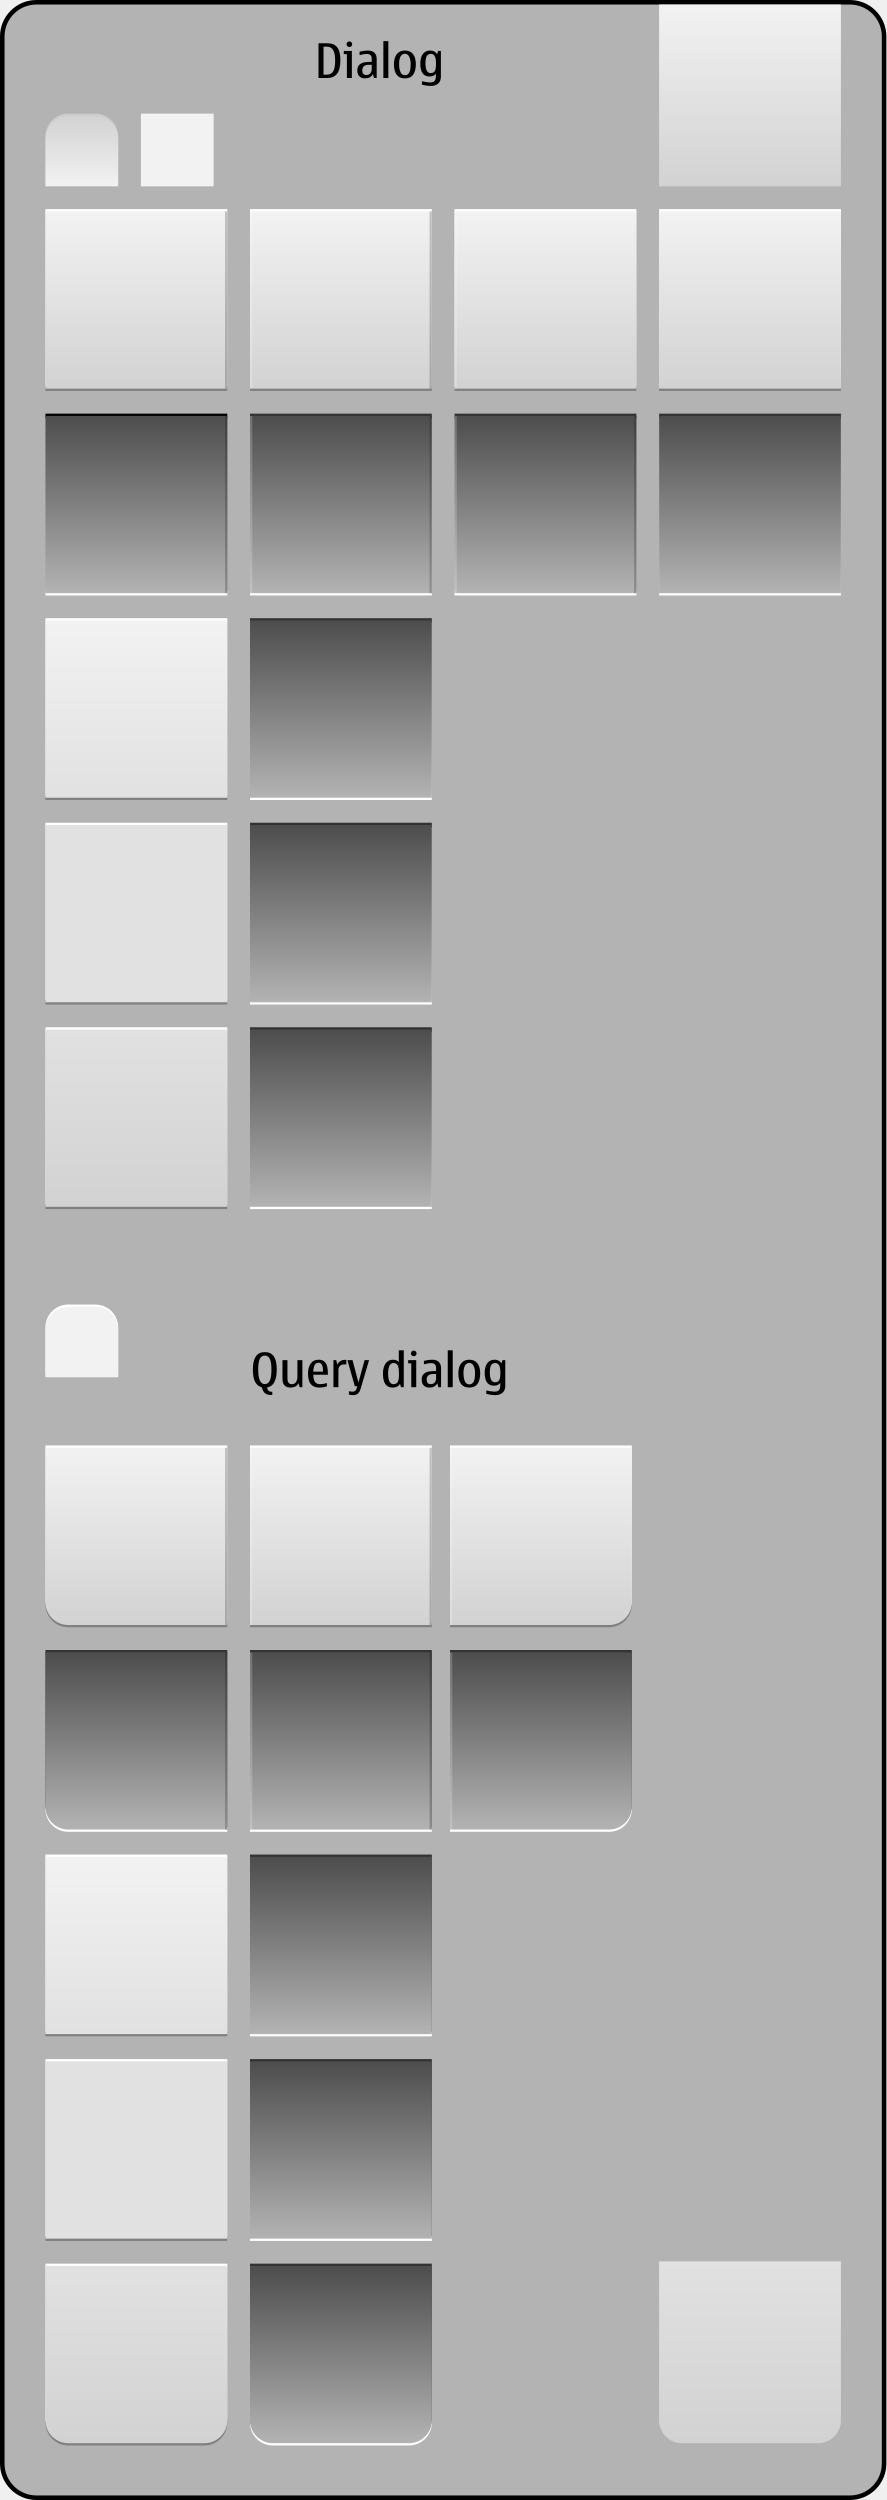
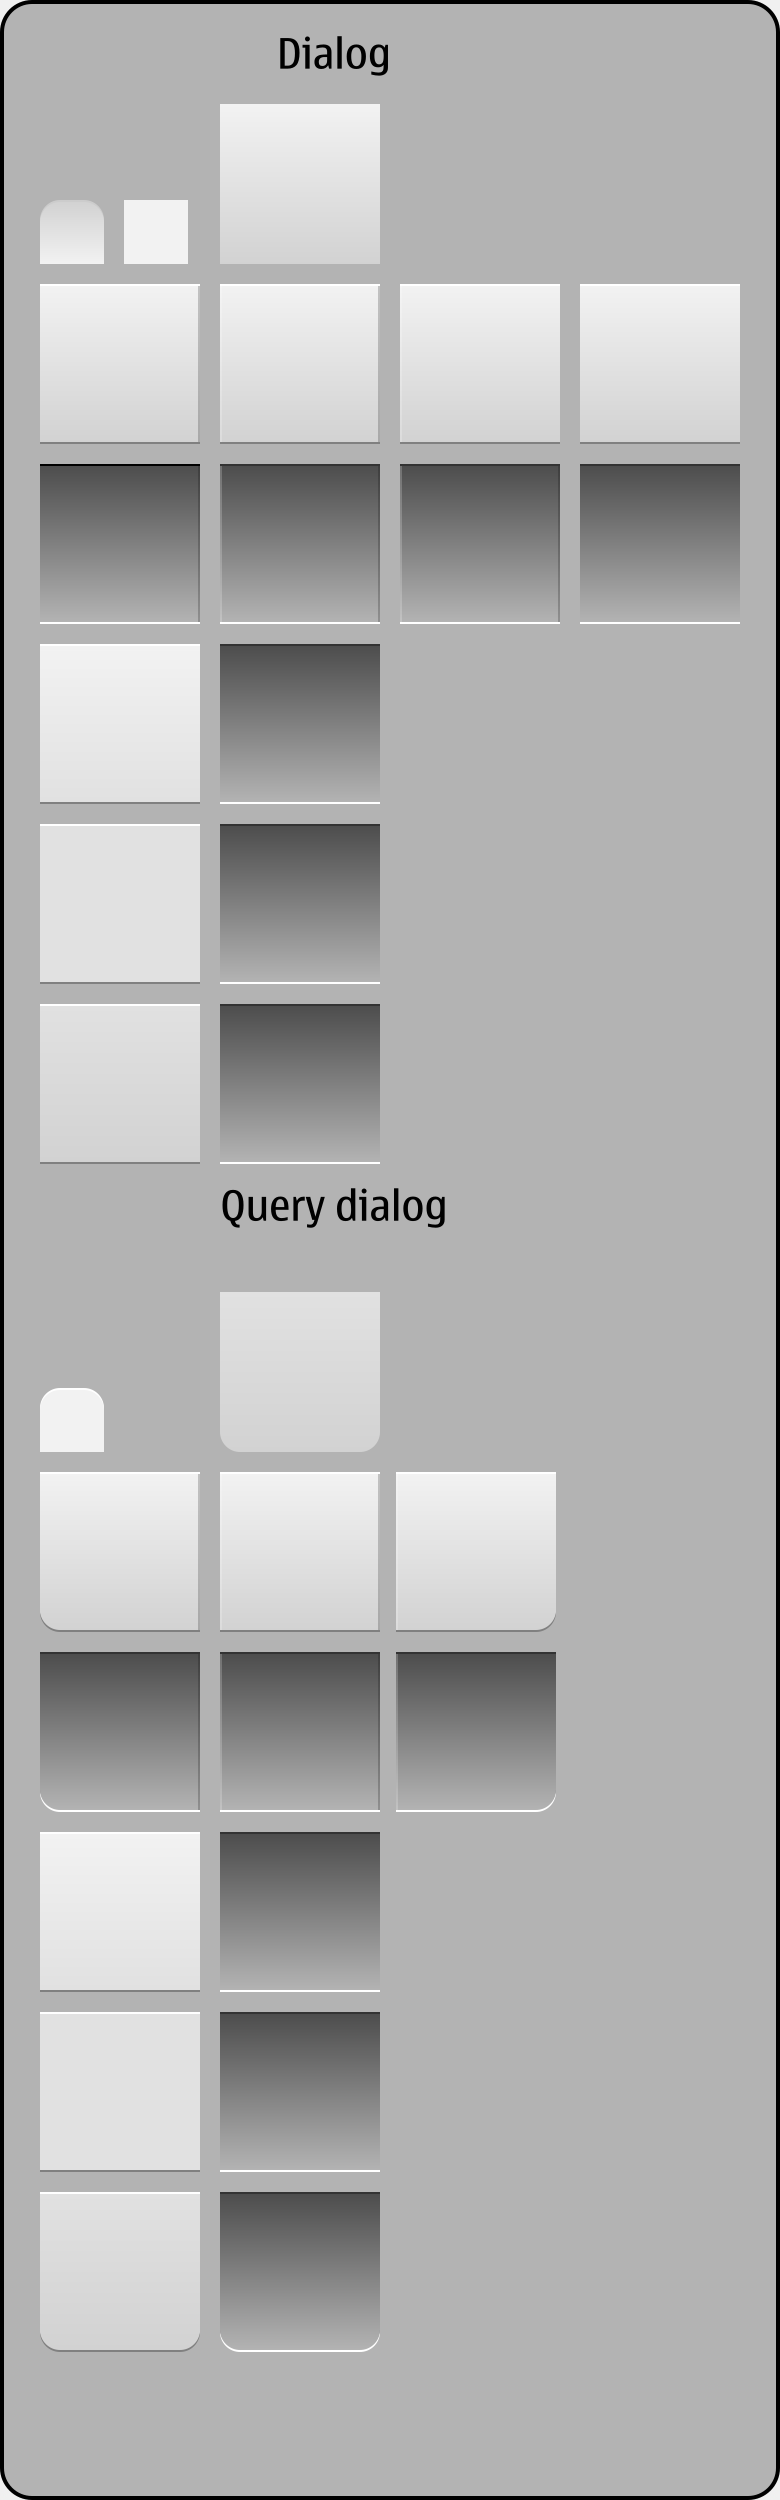
- <svg xmlns="http://www.w3.org/2000/svg" version="1.1" x="0px" y="0px" width="390px" height="1100px" viewBox="0 0 390 1100" style="enable-background:new 0 0 390 1100;" xml:space="preserve">
+ <svg xmlns="http://www.w3.org/2000/svg" version="1.1" x="0px" y="0px" width="390px" height="1250px" viewBox="0 0 390 1250" style="enable-background:new 0 0 390 1250;" xml:space="preserve">
  <g id="meegotouch-dialog-layer">
</g>
  <g id="theme">
    <g id="meegotouch-dialog">
      <g id="MeegoTouchDialogThemeTemplateHelper">
        <g>
-           <path style="fill:#B3B3B3;" d="M16,1099c-8.271,0-15-6.729-15-15V16C1,7.729,7.729,1,16,1h358c8.271,0,15,6.729,15,15v1068      c0,8.271-6.729,15-15,15H16z" />
+           <path style="fill:#B3B3B3;" d="M16,1249c-8.271,0-15-6.729-15-15V16C1,7.729,7.729,1,16,1h358c8.271,0,15,6.729,15,15v1218      c0,8.271-6.729,15-15,15H16z" />
          <g>
-             <path d="M374,2c7.72,0,14,6.28,14,14v1068c0,7.72-6.28,14-14,14H16c-7.72,0-14-6.28-14-14V16C2,8.28,8.28,2,16,2H374 M374,0H16       C7.2,0,0,7.2,0,16v1068c0,8.8,7.2,16,16,16h358c8.8,0,16-7.2,16-16V16C390,7.2,382.8,0,374,0L374,0z" />
+             <path d="M374,2c7.72,0,14,6.28,14,14v1218c0,7.72-6.28,14-14,14H16c-7.72,0-14-6.28-14-14V16C2,8.28,8.28,2,16,2H374 M374,0H16       C7.2,0,0,7.2,0,16v1218c0,8.8,7.2,16,16,16h358c8.8,0,16-7.2,16-16V16C390,7.2,382.8,0,374,0L374,0z" />
          </g>
        </g>
        <path d="M140.145,19.045h3.988c1.887,0,3.297,0.584,4.23,1.753c0.932,1.169,1.398,3.042,1.398,5.619     c0,2.83-0.498,4.856-1.496,6.081c-0.998,1.223-2.496,1.835-4.492,1.835h-3.629V19.045z M142.348,32.846h1.508     c1.176,0,2.072-0.451,2.688-1.354s0.922-2.539,0.922-4.911c0-2.112-0.303-3.648-0.906-4.609c-0.605-0.96-1.52-1.44-2.744-1.44     h-1.467V32.846z" />
        <path d="M154.816,34.333h-2.184v-10.5h-1.363v-1.425h3.547V34.333z M153.73,18.225c0.334,0,0.623,0.123,0.867,0.369     c0.242,0.246,0.363,0.536,0.363,0.871c0,0.342-0.119,0.635-0.359,0.877c-0.238,0.242-0.529,0.363-0.871,0.363     c-0.35,0-0.643-0.121-0.883-0.363c-0.238-0.242-0.357-0.535-0.357-0.877c0-0.349,0.119-0.643,0.357-0.882     C153.088,18.344,153.381,18.225,153.73,18.225z" />
        <path d="M164.107,32.61c-0.738,1.258-1.887,1.887-3.445,1.887c-1.086,0-1.932-0.306-2.537-0.918     c-0.605-0.611-0.908-1.468-0.908-2.568c0-1.135,0.311-1.98,0.934-2.538c0.621-0.557,1.367-0.905,2.234-1.046     c0.869-0.14,1.926-0.21,3.17-0.21v-1.404c0-1.389-0.742-2.082-2.227-2.082c-0.854,0-1.896,0.182-3.127,0.543v-1.527     c1.238-0.342,2.414-0.513,3.527-0.513c1.312,0,2.309,0.316,2.99,0.948c0.68,0.633,1.02,1.564,1.02,2.795v8.356h-1.189     L164.107,32.61z M163.555,28.52h-1.221c-0.979,0-1.711,0.207-2.199,0.62s-0.734,1.03-0.734,1.851c0,0.67,0.15,1.171,0.447,1.502     c0.297,0.332,0.742,0.498,1.338,0.498c0.752,0,1.334-0.24,1.748-0.719s0.621-1.127,0.621-1.947V28.52z" />
        <path d="M168.68,34.333V18.102h2.186v16.231H168.68z" />
        <path d="M178.154,34.497c-1.605,0-2.809-0.526-3.609-1.579c-0.799-1.053-1.199-2.632-1.199-4.737     c0-1.832,0.416-3.281,1.246-4.348s2.018-1.6,3.562-1.6c1.559,0,2.75,0.526,3.574,1.579s1.236,2.522,1.236,4.409     c0,1.941-0.385,3.473-1.154,4.594S179.822,34.497,178.154,34.497z M178.154,33.092c0.842,0,1.477-0.381,1.902-1.143     c0.428-0.762,0.641-2.039,0.641-3.83c0-1.265-0.219-2.326-0.656-3.184s-1.066-1.287-1.887-1.287     c-0.834,0-1.465,0.387-1.896,1.158c-0.43,0.773-0.646,1.877-0.646,3.312c0,1.613,0.217,2.846,0.646,3.696     C176.689,32.667,177.32,33.092,178.154,33.092z" />
        <path d="M192.307,23.854l0.461-1.445h1.221V33.77c0,1.285-0.398,2.281-1.195,2.988c-0.797,0.708-1.889,1.062-3.275,1.062     c-1.137,0-2.424-0.181-3.867-0.544v-1.537c1.504,0.361,2.707,0.543,3.609,0.543c0.787,0,1.363-0.146,1.729-0.436     c0.365-0.291,0.592-0.67,0.682-1.139c0.088-0.468,0.133-1.133,0.133-1.994v-0.308c-0.58,0.834-1.51,1.251-2.789,1.251     c-1.359,0-2.381-0.47-3.061-1.41c-0.68-0.939-1.02-2.35-1.02-4.229c0-1.798,0.375-3.211,1.127-4.24     c0.752-1.028,1.84-1.543,3.262-1.543C190.689,22.233,191.684,22.773,192.307,23.854z M189.518,32.17     c0.758,0,1.336-0.272,1.732-0.815c0.396-0.544,0.594-1.714,0.594-3.513c0-1.381-0.186-2.418-0.559-3.111     s-0.928-1.041-1.666-1.041c-0.787,0-1.387,0.297-1.799,0.893c-0.414,0.594-0.621,1.682-0.621,3.26     c0,1.443,0.193,2.525,0.58,3.246C188.164,31.809,188.744,32.17,189.518,32.17z" />
        <g>
          <path d="M115.17,610.394c-1.285-0.335-2.256-1.124-2.916-2.368s-0.99-3.08-0.99-5.507c0-2.529,0.438-4.428,1.312-5.696      c0.875-1.268,2.188-1.902,3.938-1.902s3.062,0.617,3.938,1.852s1.312,3.149,1.312,5.747c0,2.447-0.357,4.334-1.07,5.66      c-0.715,1.326-1.783,2.092-3.205,2.297c0.143,0.656,0.355,1.136,0.635,1.44c0.281,0.305,0.838,0.457,1.672,0.457v1.425h-0.338      c-1.225,0-2.156-0.245-2.799-0.733S115.52,611.686,115.17,610.394z M116.514,609.01c0.943,0,1.666-0.484,2.17-1.451      c0.502-0.967,0.752-2.647,0.752-5.04c0-2.16-0.248-3.712-0.748-4.655c-0.498-0.943-1.223-1.415-2.174-1.415      c-0.936,0-1.656,0.46-2.158,1.379c-0.502,0.92-0.754,2.483-0.754,4.691c0,2.167,0.242,3.79,0.729,4.87      C114.814,608.469,115.543,609.01,116.514,609.01z" />
          <path d="M127.926,610.537c-1.217,0-2.127-0.316-2.732-0.948s-0.908-1.581-0.908-2.846v-8.296h2.186v7.916      c0,0.896,0.156,1.568,0.471,2.016s0.789,0.672,1.426,0.672c0.793,0,1.406-0.301,1.84-0.902c0.436-0.602,0.652-1.385,0.652-2.349      v-7.353h2.184v11.926h-1.211l-0.439-1.764C130.633,609.895,129.479,610.537,127.926,610.537z" />
          <path d="M143.84,608.548v1.487c-1.074,0.334-2.184,0.502-3.332,0.502c-1.668,0-2.916-0.502-3.744-1.508      c-0.826-1.004-1.24-2.553-1.24-4.645c0-1.839,0.4-3.317,1.199-4.435c0.801-1.118,1.941-1.677,3.426-1.677      c1.203,0,2.107,0.32,2.713,0.959c0.604,0.639,0.992,1.422,1.162,2.348c0.172,0.927,0.258,2.029,0.258,3.307h-6.439      c0,1.389,0.246,2.43,0.738,3.123s1.23,1.041,2.215,1.041C141.629,609.051,142.643,608.883,143.84,608.548z M137.842,603.544      h4.295c0-1.442-0.17-2.461-0.512-3.056s-0.834-0.893-1.477-0.893c-0.719,0-1.266,0.309-1.646,0.924      C138.123,601.135,137.902,602.143,137.842,603.544z" />
          <path d="M147.932,598.447l0.502,1.99c0.662-1.402,1.818-2.103,3.467-2.103c0.217,0,0.379,0.011,0.48,0.03v1.99      c-0.17-0.014-0.428-0.021-0.768-0.021c-0.938,0-1.625,0.225-2.062,0.672c-0.438,0.448-0.656,1.146-0.656,2.098v7.27h-2.184      v-11.926H147.932z" />
          <path d="M156.123,609.932l-3.26-11.484h2.244l2.605,9.885l2.717-9.885h1.969l-3.732,12.644c-0.287,0.95-0.689,1.649-1.209,2.097      s-1.197,0.672-2.031,0.672c-0.574,0-1.209-0.072-1.906-0.215v-1.508c0.629,0.123,1.203,0.185,1.723,0.185      c0.471,0,0.855-0.159,1.152-0.477c0.299-0.318,0.584-0.956,0.857-1.913H156.123z" />
          <path d="M176.457,610.373l-0.461-1.467c-0.629,1.088-1.705,1.631-3.23,1.631c-1.414,0-2.479-0.5-3.193-1.502      s-1.072-2.565-1.072-4.691c0-1.784,0.381-3.242,1.145-4.373c0.762-1.131,1.844-1.697,3.244-1.697      c1.148,0,2.01,0.346,2.584,1.035v-5.168h2.184v16.232H176.457z M175.545,604.938l-0.01-0.677c0-1.777-0.201-2.977-0.6-3.6      c-0.4-0.621-0.971-0.933-1.709-0.933c-0.82,0-1.436,0.38-1.846,1.138c-0.41,0.76-0.615,1.897-0.615,3.415      c0,1.593,0.199,2.786,0.596,3.579s0.99,1.189,1.783,1.189c0.773,0,1.367-0.287,1.779-0.861      C175.338,607.615,175.545,606.531,175.545,604.938z" />
          <path d="M183.143,610.373h-2.184v-10.5h-1.363v-1.426h3.547V610.373z M182.057,594.264c0.334,0,0.623,0.123,0.867,0.369      c0.242,0.246,0.363,0.537,0.363,0.872c0,0.342-0.119,0.634-0.359,0.877c-0.238,0.243-0.529,0.364-0.871,0.364      c-0.35,0-0.643-0.121-0.883-0.364c-0.238-0.243-0.357-0.535-0.357-0.877c0-0.349,0.119-0.643,0.357-0.882      C181.414,594.384,181.707,594.264,182.057,594.264z" />
          <path d="M192.434,608.65c-0.738,1.258-1.887,1.887-3.445,1.887c-1.086,0-1.932-0.306-2.537-0.918      c-0.605-0.611-0.908-1.468-0.908-2.568c0-1.135,0.311-1.98,0.934-2.538c0.621-0.557,1.367-0.905,2.234-1.046      c0.869-0.14,1.926-0.21,3.17-0.21v-1.405c0-1.387-0.742-2.081-2.227-2.081c-0.854,0-1.896,0.181-3.127,0.544v-1.528      c1.238-0.342,2.414-0.513,3.527-0.513c1.312,0,2.309,0.316,2.99,0.948c0.68,0.633,1.02,1.563,1.02,2.794v8.357h-1.189      L192.434,608.65z M191.881,604.559h-1.221c-0.979,0-1.711,0.207-2.199,0.621s-0.734,1.03-0.734,1.851      c0,0.67,0.15,1.171,0.447,1.502c0.297,0.332,0.742,0.497,1.338,0.497c0.752,0,1.334-0.238,1.748-0.717s0.621-1.129,0.621-1.949      V604.559z" />
          <path d="M197.006,610.373v-16.232h2.186v16.232H197.006z" />
          <path d="M206.48,610.537c-1.605,0-2.809-0.526-3.609-1.579c-0.799-1.053-1.199-2.632-1.199-4.737      c0-1.832,0.416-3.281,1.246-4.348s2.018-1.6,3.562-1.6c1.559,0,2.75,0.526,3.574,1.579s1.236,2.522,1.236,4.409      c0,1.941-0.385,3.473-1.154,4.594S208.148,610.537,206.48,610.537z M206.48,609.133c0.842,0,1.477-0.381,1.902-1.144      c0.428-0.763,0.641-2.039,0.641-3.83c0-1.265-0.219-2.325-0.656-3.184s-1.066-1.287-1.887-1.287      c-0.834,0-1.465,0.386-1.896,1.159c-0.43,0.771-0.646,1.876-0.646,3.312c0,1.613,0.217,2.846,0.646,3.696      C205.016,608.707,205.646,609.133,206.48,609.133z" />
          <path d="M220.633,599.894l0.461-1.446h1.221v11.361c0,1.285-0.398,2.282-1.195,2.989c-0.797,0.708-1.889,1.062-3.275,1.062      c-1.137,0-2.424-0.182-3.867-0.543v-1.539c1.504,0.363,2.707,0.544,3.609,0.544c0.787,0,1.363-0.146,1.729-0.436      c0.365-0.291,0.592-0.671,0.682-1.139c0.088-0.468,0.133-1.133,0.133-1.994v-0.308c-0.58,0.834-1.51,1.251-2.789,1.251      c-1.359,0-2.381-0.47-3.061-1.41c-0.68-0.939-1.02-2.35-1.02-4.229c0-1.798,0.375-3.211,1.127-4.24      c0.752-1.028,1.84-1.543,3.262-1.543C219.016,598.273,220.01,598.813,220.633,599.894z M217.844,608.209      c0.758,0,1.336-0.271,1.732-0.814c0.396-0.544,0.594-1.715,0.594-3.512c0-1.381-0.186-2.418-0.559-3.112      s-0.928-1.041-1.666-1.041c-0.787,0-1.387,0.298-1.799,0.892c-0.414,0.596-0.621,1.682-0.621,3.262      c0,1.441,0.193,2.523,0.58,3.245C216.49,607.85,217.07,608.209,217.844,608.209z" />
        </g>
      </g>
-       <g id="meegotouch-dialog-button-area-background">
-         <linearGradient id="_x3C_Path_x3E__1_" gradientUnits="userSpaceOnUse" x1="3874" y1="475.898" x2="3874" y2="395.898" gradientTransform="matrix(-1 0 0 -1 4204 1470.898)">
+       <g id="meegotouch-button-dialog-query-background-pressed-vertical-bottom">
+         <path style="fill:#FFFFFF;" d="M190,1098v68c0,5.5-4.5,10-10,10h-60c-5.5,0-10-4.5-10-10v-68H190z" />
+         <path style="fill:#333333;" d="M190,1096v68c0,5.5-4.5,10-10,10h-60c-5.5,0-10-4.5-10-10v-68H190z" />
+         <linearGradient id="SVGID_1_" gradientUnits="userSpaceOnUse" x1="4054" y1="523.898" x2="4054" y2="445.898" gradientTransform="matrix(-1 0 0 -1 4204 1620.898)">
+           <stop offset="0" style="stop-color:#4D4D4D" />
+           <stop offset="1" style="stop-color:#B3B3B3" />
+         </linearGradient>
+         <path style="fill:url(#SVGID_1_);" d="M190,1097v68c0,5.5-4.5,10-10,10h-60c-5.5,0-10-4.5-10-10v-68H190z" />
+       </g>
+       <g id="meegotouch-button-dialog-query-background-pressed-vertical-center">
+         <rect x="110" y="1008" style="fill:#FFFFFF;" width="80" height="78" />
+         <rect x="110" y="1006" style="fill:#333333;" width="80" height="78" />
+         <linearGradient id="SVGID_2_" gradientUnits="userSpaceOnUse" x1="150" y1="1085" x2="150" y2="1007">
+           <stop offset="0" style="stop-color:#B3B3B3" />
+           <stop offset="1" style="stop-color:#4D4D4D" />
+         </linearGradient>
+         <rect x="110" y="1007" style="fill:url(#SVGID_2_);" width="80" height="78" />
+       </g>
+       <g id="meegotouch-button-dialog-query-background-pressed-vertical-top">
+         <rect x="110" y="918" style="fill:#FFFFFF;" width="80" height="78" />
+         <rect x="110" y="916" style="fill:#333333;" width="80" height="78" />
+         <linearGradient id="SVGID_3_" gradientUnits="userSpaceOnUse" x1="150" y1="995" x2="150" y2="917">
+           <stop offset="0" style="stop-color:#B3B3B3" />
+           <stop offset="1" style="stop-color:#4D4D4D" />
+         </linearGradient>
+         <rect x="110" y="917" style="fill:url(#SVGID_3_);" width="80" height="78" />
+       </g>
+       <g id="meegotouch-button-dialog-query-background-vertical-bottom">
+         <path style="fill:#808080;" d="M100,1098v68c0,5.5-4.5,10-10,10H30c-5.5,0-10-4.5-10-10v-68H100z" />
+         <path style="fill:#FFFFFF;" d="M100,1096v68c0,5.5-4.5,10-10,10H30c-5.5,0-10-4.5-10-10v-68H100z" />
+         <linearGradient id="SVGID_4_" gradientUnits="userSpaceOnUse" x1="4144" y1="523.898" x2="4144" y2="445.898" gradientTransform="matrix(-1 0 0 -1 4204 1620.898)">
          <stop offset="0" style="stop-color:#E1E1E1" />
          <stop offset="1" style="stop-color:#D2D2D2" />
        </linearGradient>
-         <path id="_x3C_Path_x3E__20_" style="fill:url(#_x3C_Path_x3E__1_);" d="M370,995v70c0,5.5-4.5,10-10,10h-60c-5.5,0-10-4.5-10-10     v-70H370z" />
-       </g>
-       <g id="meegotouch-button-dialog-query-background-pressed-vertical-bottom">
-         <path style="fill:#FFFFFF;" d="M190,998v68c0,5.5-4.5,10-10,10h-60c-5.5,0-10-4.5-10-10v-68H190z" />
-         <path style="fill:#333333;" d="M190,996v68c0,5.5-4.5,10-10,10h-60c-5.5,0-10-4.5-10-10v-68H190z" />
-         <linearGradient id="SVGID_1_" gradientUnits="userSpaceOnUse" x1="4054" y1="473.898" x2="4054" y2="395.898" gradientTransform="matrix(-1 0 0 -1 4204 1470.898)">
-           <stop offset="0" style="stop-color:#4D4D4D" />
-           <stop offset="1" style="stop-color:#B3B3B3" />
-         </linearGradient>
-         <path style="fill:url(#SVGID_1_);" d="M190,997v68c0,5.5-4.5,10-10,10h-60c-5.5,0-10-4.5-10-10v-68H190z" />
-       </g>
-       <g id="meegotouch-button-dialog-query-background-pressed-vertical-center">
-         <rect x="110" y="908" style="fill:#FFFFFF;" width="80" height="78" />
-         <rect x="110" y="906" style="fill:#333333;" width="80" height="78" />
-         <linearGradient id="SVGID_2_" gradientUnits="userSpaceOnUse" x1="150" y1="985" x2="150" y2="907">
-           <stop offset="0" style="stop-color:#B3B3B3" />
-           <stop offset="1" style="stop-color:#4D4D4D" />
-         </linearGradient>
-         <rect x="110" y="907" style="fill:url(#SVGID_2_);" width="80" height="78" />
-       </g>
-       <g id="meegotouch-button-dialog-query-background-pressed-vertical-top">
-         <rect x="110" y="818" style="fill:#FFFFFF;" width="80" height="78" />
-         <rect x="110" y="816" style="fill:#333333;" width="80" height="78" />
-         <linearGradient id="SVGID_3_" gradientUnits="userSpaceOnUse" x1="150" y1="895" x2="150" y2="817">
-           <stop offset="0" style="stop-color:#B3B3B3" />
-           <stop offset="1" style="stop-color:#4D4D4D" />
-         </linearGradient>
-         <rect x="110" y="817" style="fill:url(#SVGID_3_);" width="80" height="78" />
-       </g>
-       <g id="meegotouch-button-dialog-query-background-vertical-bottom">
-         <path style="fill:#808080;" d="M100,998v68c0,5.5-4.5,10-10,10H30c-5.5,0-10-4.5-10-10v-68H100z" />
-         <path style="fill:#FFFFFF;" d="M100,996v68c0,5.5-4.5,10-10,10H30c-5.5,0-10-4.5-10-10v-68H100z" />
-         <linearGradient id="SVGID_4_" gradientUnits="userSpaceOnUse" x1="4144" y1="473.898" x2="4144" y2="395.898" gradientTransform="matrix(-1 0 0 -1 4204 1470.898)">
+         <path style="fill:url(#SVGID_4_);" d="M100,1097v68c0,5.5-4.5,10-10,10H30c-5.5,0-10-4.5-10-10v-68H100z" />
+       </g>
+       <g id="meegotouch-button-dialog-query-background-vertical-center">
+         <rect x="20" y="1008" style="fill:#808080;" width="80" height="78" />
+         <rect x="20" y="1006" style="fill:#FFFFFF;" width="80" height="78" />
+         <rect x="20" y="1007" style="fill:#E1E1E1;" width="80" height="78" />
+       </g>
+       <g id="meegotouch-button-dialog-query-background-vertical-top">
+         <rect x="20" y="918" style="fill:#808080;" width="80" height="78" />
+         <rect x="20" y="916" style="fill:#FFFFFF;" width="80" height="78" />
+         <linearGradient id="SVGID_5_" gradientUnits="userSpaceOnUse" x1="60" y1="995" x2="60" y2="917">
+           <stop offset="0" style="stop-color:#E1E1E1" />
+           <stop offset="1" style="stop-color:#F2F2F2" />
+         </linearGradient>
+         <rect x="20" y="917" style="fill:url(#SVGID_5_);" width="80" height="78" />
+       </g>
+       <g id="meegotouch-button-dialog-query-background-pressed-horizontal-right">
+         <g>
+           <path style="fill:#FFFFFF;" d="M198,906v-78h80v68c0,5.5-4.5,10-10,10H198z" />
+         </g>
+         <g>
+           <path style="fill:#333333;" d="M198,904v-78h80v68c0,5.5-4.5,10-10,10H198z" />
+         </g>
+         <g>
+           <linearGradient id="SVGID_6_" gradientUnits="userSpaceOnUse" x1="238" y1="905" x2="238" y2="827">
+             <stop offset="0" style="stop-color:#B3B3B3" />
+             <stop offset="1" style="stop-color:#4D4D4D" />
+           </linearGradient>
+           <path style="fill:url(#SVGID_6_);" d="M198,905v-78h80v68c0,5.5-4.5,10-10,10H198z" />
+         </g>
+         <rect x="198" y="827" style="opacity:0.2;fill:#FFFFFF;" width="1" height="78" />
+       </g>
+       <g id="meegotouch-button-dialog-query-background-pressed-horizontal-center">
+         <rect x="110" y="828" style="fill:#FFFFFF;" width="80" height="78" />
+         <rect x="110" y="826" style="fill:#333333;" width="80" height="78" />
+         <linearGradient id="SVGID_7_" gradientUnits="userSpaceOnUse" x1="150" y1="905" x2="150" y2="827">
+           <stop offset="0" style="stop-color:#B3B3B3" />
+           <stop offset="1" style="stop-color:#4D4D4D" />
+         </linearGradient>
+         <rect x="110" y="827" style="fill:url(#SVGID_7_);" width="80" height="78" />
+         <rect x="189" y="827" style="opacity:0.2;" width="1" height="78" />
+         <rect x="110" y="827" style="opacity:0.2;fill:#FFFFFF;" width="1" height="78" />
+       </g>
+       <g id="meegotouch-button-dialog-query-background-pressed-horizontal-left">
+         <g>
+           <path style="fill:#FFFFFF;" d="M100,906v-78H20v68c0,5.5,4.5,10,10,10H100z" />
+         </g>
+         <g>
+           <path style="fill:#333333;" d="M100,904v-78H20v68c0,5.5,4.5,10,10,10H100z" />
+         </g>
+         <g>
+           <linearGradient id="SVGID_8_" gradientUnits="userSpaceOnUse" x1="60" y1="905" x2="60" y2="827">
+             <stop offset="0" style="stop-color:#B3B3B3" />
+             <stop offset="1" style="stop-color:#4D4D4D" />
+           </linearGradient>
+           <path style="fill:url(#SVGID_8_);" d="M100,905v-78H20v68c0,5.5,4.5,10,10,10H100z" />
+         </g>
+         <rect x="99" y="827" style="opacity:0.2;" width="1" height="78" />
+       </g>
+       <g id="meegotouch-button-dialog-query-background-horizontal-right">
+         <g>
+           <path style="fill:#808080;" d="M198,816v-78h80v68c0,5.5-4.5,10-10,10H198z" />
+         </g>
+         <g>
+           <path style="fill:#FFFFFF;" d="M198,814v-78h80v68c0,5.5-4.5,10-10,10H198z" />
+         </g>
+         <g>
+           <linearGradient id="SVGID_9_" gradientUnits="userSpaceOnUse" x1="238" y1="815" x2="238" y2="737">
+             <stop offset="0" style="stop-color:#D2D2D2" />
+             <stop offset="1" style="stop-color:#F2F2F2" />
+           </linearGradient>
+           <path style="fill:url(#SVGID_9_);" d="M198,815v-78h80v68c0,5.5-4.5,10-10,10H198z" />
+         </g>
+         <rect x="198" y="737" style="opacity:0.2;fill:#FFFFFF;" width="1" height="78" />
+       </g>
+       <g id="meegotouch-button-dialog-query-background-horizontal-center">
+         <rect x="110" y="738" style="fill:#808080;" width="80" height="78" />
+         <rect x="110" y="736" style="fill:#FFFFFF;" width="80" height="78" />
+         <linearGradient id="SVGID_10_" gradientUnits="userSpaceOnUse" x1="150" y1="815" x2="150" y2="737">
+           <stop offset="0" style="stop-color:#D2D2D2" />
+           <stop offset="1" style="stop-color:#F2F2F2" />
+         </linearGradient>
+         <rect x="110" y="737" style="fill:url(#SVGID_10_);" width="80" height="78" />
+         <rect x="189" y="737" style="opacity:0.2;" width="1" height="78" />
+         <rect x="110" y="737" style="opacity:0.2;fill:#FFFFFF;" width="1" height="78" />
+       </g>
+       <g id="meegotouch-button-dialog-query-background-horizontal-left">
+         <g>
+           <path style="fill:#808080;" d="M100,816v-78H20v68c0,5.5,4.5,10,10,10H100z" />
+         </g>
+         <g>
+           <path style="fill:#FFFFFF;" d="M100,814v-78H20v68c0,5.5,4.5,10,10,10H100z" />
+         </g>
+         <g>
+           <linearGradient id="SVGID_11_" gradientUnits="userSpaceOnUse" x1="60" y1="815" x2="60" y2="737">
+             <stop offset="0" style="stop-color:#D2D2D2" />
+             <stop offset="1" style="stop-color:#F2F2F2" />
+           </linearGradient>
+           <path style="fill:url(#SVGID_11_);" d="M100,815v-78H20v68c0,5.5,4.5,10,10,10H100z" />
+         </g>
+         <rect x="99" y="737" style="opacity:0.2;" width="1" height="78" />
+       </g>
+       <g id="meegotouch-dialog-query-button-area-background">
+         <linearGradient id="_x3C_Path_x3E__1_" gradientUnits="userSpaceOnUse" x1="4054" y1="974.898" x2="4054" y2="894.898" gradientTransform="matrix(-1 0 0 -1 4204 1620.898)">
          <stop offset="0" style="stop-color:#E1E1E1" />
          <stop offset="1" style="stop-color:#D2D2D2" />
        </linearGradient>
-         <path style="fill:url(#SVGID_4_);" d="M100,997v68c0,5.5-4.5,10-10,10H30c-5.5,0-10-4.5-10-10v-68H100z" />
-       </g>
-       <g id="meegotouch-button-dialog-query-background-vertical-center">
-         <rect x="20" y="908" style="fill:#808080;" width="80" height="78" />
-         <rect x="20" y="906" style="fill:#FFFFFF;" width="80" height="78" />
-         <rect x="20" y="907" style="fill:#E1E1E1;" width="80" height="78" />
-       </g>
-       <g id="meegotouch-button-dialog-query-background-vertical-top">
-         <rect x="20" y="818" style="fill:#808080;" width="80" height="78" />
-         <rect x="20" y="816" style="fill:#FFFFFF;" width="80" height="78" />
-         <linearGradient id="SVGID_5_" gradientUnits="userSpaceOnUse" x1="60" y1="895" x2="60" y2="817">
+         <path id="_x3C_Path_x3E__20_" style="fill:url(#_x3C_Path_x3E__1_);" d="M190,646v70c0,5.5-4.5,10-10,10h-60c-5.5,0-10-4.5-10-10     v-70H190z" />
+       </g>
+       <g id="meegotouch-dialog-query-background">
+         <path style="fill:#FFFFFF;" d="M52,725v-21c0-5.5-4.5-10-10-10H30c-5.5,0-10,4.5-10,10v21H52z" />
+         <path style="fill:#F2F2F2;" d="M52,726v-21c0-5.5-4.5-10-10-10H30c-5.5,0-10,4.5-10,10v21H52z" />
+       </g>
+       <g id="meegotouch-button-dialog-background-pressed-vertical-bottom">
+         <rect x="110" y="502" style="fill:#333333;" width="80" height="78" />
+         <rect x="110" y="504" style="fill:#FFFFFF;" width="80" height="78" />
+         <linearGradient id="SVGID_12_" gradientUnits="userSpaceOnUse" x1="150" y1="581" x2="150" y2="503">
+           <stop offset="0" style="stop-color:#B3B3B3" />
+           <stop offset="1" style="stop-color:#4D4D4D" />
+         </linearGradient>
+         <rect x="110" y="503" style="fill:url(#SVGID_12_);" width="80" height="78" />
+       </g>
+       <g id="meegotouch-button-dialog-background-vertical-bottom">
+         <rect x="20" y="504" style="fill:#808080;" width="80" height="78" />
+         <rect x="20" y="502" style="fill:#FFFFFF;" width="80" height="78" />
+         <linearGradient id="SVGID_13_" gradientUnits="userSpaceOnUse" x1="60" y1="581" x2="60" y2="503">
+           <stop offset="0" style="stop-color:#D2D2D2" />
+           <stop offset="1" style="stop-color:#E1E1E1" />
+         </linearGradient>
+         <rect x="20" y="503" style="fill:url(#SVGID_13_);" width="80" height="78" />
+       </g>
+       <g id="meegotouch-button-dialog-background-pressed-vertical-center">
+         <rect x="110" y="412" style="fill:#333333;" width="80" height="78" />
+         <rect x="110" y="414" style="fill:#FFFFFF;" width="80" height="78" />
+         <linearGradient id="SVGID_14_" gradientUnits="userSpaceOnUse" x1="150" y1="491" x2="150" y2="413">
+           <stop offset="0" style="stop-color:#B3B3B3" />
+           <stop offset="1" style="stop-color:#4D4D4D" />
+         </linearGradient>
+         <rect x="110" y="413" style="fill:url(#SVGID_14_);" width="80" height="78" />
+       </g>
+       <g id="meegotouch-button-dialog-background-vertical-center">
+         <rect x="20" y="414" style="fill:#808080;" width="80" height="78" />
+         <rect x="20" y="412" style="fill:#FFFFFF;" width="80" height="78" />
+         <rect x="20" y="413" style="fill:#E1E1E1;" width="80" height="78" />
+       </g>
+       <g id="meegotouch-button-dialog-background-pressed-vertical-top">
+         <rect x="110" y="322" style="fill:#333333;" width="80" height="78" />
+         <rect x="110" y="324" style="fill:#FFFFFF;" width="80" height="78" />
+         <linearGradient id="SVGID_15_" gradientUnits="userSpaceOnUse" x1="150" y1="401" x2="150" y2="323">
+           <stop offset="0" style="stop-color:#B3B3B3" />
+           <stop offset="1" style="stop-color:#4D4D4D" />
+         </linearGradient>
+         <rect x="110" y="323" style="fill:url(#SVGID_15_);" width="80" height="78" />
+       </g>
+       <g id="meegotouch-button-dialog-background-vertical-top">
+         <rect x="20" y="324" style="fill:#808080;" width="80" height="78" />
+         <rect x="20" y="322" style="fill:#FFFFFF;" width="80" height="78" />
+         <linearGradient id="SVGID_16_" gradientUnits="userSpaceOnUse" x1="60" y1="401" x2="60" y2="323">
          <stop offset="0" style="stop-color:#E1E1E1" />
          <stop offset="1" style="stop-color:#F2F2F2" />
        </linearGradient>
-         <rect x="20" y="817" style="fill:url(#SVGID_5_);" width="80" height="78" />
-       </g>
-       <g id="meegotouch-button-dialog-query-background-pressed-horizontal-right">
-         <g>
-           <path style="fill:#FFFFFF;" d="M198,806v-78h80v68c0,5.5-4.5,10-10,10H198z" />
-         </g>
-         <g>
-           <path style="fill:#333333;" d="M198,804v-78h80v68c0,5.5-4.5,10-10,10H198z" />
-         </g>
-         <g>
-           <linearGradient id="SVGID_6_" gradientUnits="userSpaceOnUse" x1="238" y1="805" x2="238" y2="727">
-             <stop offset="0" style="stop-color:#B3B3B3" />
-             <stop offset="1" style="stop-color:#4D4D4D" />
-           </linearGradient>
-           <path style="fill:url(#SVGID_6_);" d="M198,805v-78h80v68c0,5.5-4.5,10-10,10H198z" />
-         </g>
-         <rect x="198" y="727" style="opacity:0.2;fill:#FFFFFF;" width="1" height="78" />
-       </g>
-       <g id="meegotouch-button-dialog-query-background-pressed-horizontal-center">
-         <rect x="110" y="728" style="fill:#FFFFFF;" width="80" height="78" />
-         <rect x="110" y="726" style="fill:#333333;" width="80" height="78" />
-         <linearGradient id="SVGID_7_" gradientUnits="userSpaceOnUse" x1="150" y1="805" x2="150" y2="727">
-           <stop offset="0" style="stop-color:#B3B3B3" />
-           <stop offset="1" style="stop-color:#4D4D4D" />
-         </linearGradient>
-         <rect x="110" y="727" style="fill:url(#SVGID_7_);" width="80" height="78" />
-         <rect x="189" y="727" style="opacity:0.2;" width="1" height="78" />
-         <rect x="110" y="727" style="opacity:0.2;fill:#FFFFFF;" width="1" height="78" />
-       </g>
-       <g id="meegotouch-button-dialog-query-background-pressed-horizontal-left">
-         <g>
-           <path style="fill:#FFFFFF;" d="M100,806v-78H20v68c0,5.5,4.5,10,10,10H100z" />
-         </g>
-         <g>
-           <path style="fill:#333333;" d="M100,804v-78H20v68c0,5.5,4.5,10,10,10H100z" />
-         </g>
-         <g>
-           <linearGradient id="SVGID_8_" gradientUnits="userSpaceOnUse" x1="60" y1="805" x2="60" y2="727">
-             <stop offset="0" style="stop-color:#B3B3B3" />
-             <stop offset="1" style="stop-color:#4D4D4D" />
-           </linearGradient>
-           <path style="fill:url(#SVGID_8_);" d="M100,805v-78H20v68c0,5.5,4.5,10,10,10H100z" />
-         </g>
-         <rect x="99" y="727" style="opacity:0.2;" width="1" height="78" />
-       </g>
-       <g id="meegotouch-button-dialog-query-background-horizontal-right">
-         <g>
-           <path style="fill:#808080;" d="M198,716v-78h80v68c0,5.5-4.5,10-10,10H198z" />
-         </g>
-         <g>
-           <path style="fill:#FFFFFF;" d="M198,714v-78h80v68c0,5.5-4.5,10-10,10H198z" />
-         </g>
-         <g>
-           <linearGradient id="SVGID_9_" gradientUnits="userSpaceOnUse" x1="238" y1="715" x2="238" y2="637">
+         <rect x="20" y="323" style="fill:url(#SVGID_16_);" width="80" height="78" />
+       </g>
+       <g id="meegotouch-button-dialog-background-pressed">
+         <rect x="290" y="232" style="fill:#333333;" width="80" height="78" />
+         <rect x="290" y="234" style="fill:#FFFFFF;" width="80" height="78" />
+         <linearGradient id="SVGID_17_" gradientUnits="userSpaceOnUse" x1="330" y1="311" x2="330" y2="233">
+           <stop offset="0" style="stop-color:#B3B3B3" />
+           <stop offset="1" style="stop-color:#4D4D4D" />
+         </linearGradient>
+         <rect x="290" y="233" style="fill:url(#SVGID_17_);" width="80" height="78" />
+       </g>
+       <g id="meegotouch-button-dialog-background">
+         <rect x="290" y="144" style="fill:#808080;" width="80" height="78" />
+         <rect x="290" y="142" style="fill:#FFFFFF;" width="80" height="78" />
+         <linearGradient id="SVGID_18_" gradientUnits="userSpaceOnUse" x1="330" y1="221" x2="330" y2="143">
+           <stop offset="0" style="stop-color:#D2D2D2" />
+           <stop offset="1" style="stop-color:#F2F2F2" />
+         </linearGradient>
+         <rect x="290" y="143" style="fill:url(#SVGID_18_);" width="80" height="78" />
+       </g>
+       <g id="meegotouch-button-dialog-background-pressed-horizontal-right">
+         <rect x="200" y="232" style="fill:#333333;" width="80" height="78" />
+         <rect x="200" y="234" style="fill:#FFFFFF;" width="80" height="78" />
+         <linearGradient id="SVGID_19_" gradientUnits="userSpaceOnUse" x1="240" y1="311" x2="240" y2="233">
+           <stop offset="0" style="stop-color:#B3B3B3" />
+           <stop offset="1" style="stop-color:#4D4D4D" />
+         </linearGradient>
+         <rect x="200" y="233" style="fill:url(#SVGID_19_);" width="80" height="78" />
+         <rect x="279" y="233" style="opacity:0.2;" width="1" height="78" />
+         <rect x="200" y="233" style="opacity:0.2;fill:#FFFFFF;" width="1" height="78" />
+       </g>
+       <g id="meegotouch-button-dialog-background-pressed-horizontal-center">
+         <rect x="110" y="232" style="fill:#333333;" width="80" height="78" />
+         <rect x="110" y="234" style="fill:#FFFFFF;" width="80" height="78" />
+         <linearGradient id="SVGID_20_" gradientUnits="userSpaceOnUse" x1="150" y1="311" x2="150" y2="233">
+           <stop offset="0" style="stop-color:#B3B3B3" />
+           <stop offset="1" style="stop-color:#4D4D4D" />
+         </linearGradient>
+         <rect x="110" y="233" style="fill:url(#SVGID_20_);" width="80" height="78" />
+         <rect x="189" y="233" style="opacity:0.2;" width="1" height="78" />
+         <rect x="110" y="233" style="opacity:0.2;fill:#FFFFFF;" width="1" height="78" />
+       </g>
+       <g id="meegotouch-button-dialog-background-pressed-horizontal-left">
+         <rect x="20" y="232" width="80" height="78" />
+         <rect x="20" y="234" style="fill:#FFFFFF;" width="80" height="78" />
+         <linearGradient id="SVGID_21_" gradientUnits="userSpaceOnUse" x1="60" y1="311" x2="60" y2="233">
+           <stop offset="0" style="stop-color:#B3B3B3" />
+           <stop offset="1" style="stop-color:#4D4D4D" />
+         </linearGradient>
+         <rect x="20" y="233" style="fill:url(#SVGID_21_);" width="80" height="78" />
+         <rect x="99" y="233" style="opacity:0.2;" width="1" height="78" />
+       </g>
+       <g id="meegotouch-button-dialog-background-horizontal-right">
+         <rect x="200" y="144" style="fill:#808080;" width="80" height="78" />
+         <rect x="200" y="142" style="fill:#FFFFFF;" width="80" height="78" />
+         <linearGradient id="SVGID_22_" gradientUnits="userSpaceOnUse" x1="240" y1="221" x2="240" y2="143">
+           <stop offset="0" style="stop-color:#D2D2D2" />
+           <stop offset="1" style="stop-color:#F2F2F2" />
+         </linearGradient>
+         <rect x="200" y="143" style="fill:url(#SVGID_22_);" width="80" height="78" />
+         <rect x="200" y="143" style="opacity:0.2;fill:#FFFFFF;" width="1" height="78" />
+       </g>
+       <g id="meegotouch-button-dialog-background-horizontal-center">
+         <rect x="110" y="144" style="fill:#808080;" width="80" height="78" />
+         <rect x="110" y="142" style="fill:#FFFFFF;" width="80" height="78" />
+         <linearGradient id="SVGID_23_" gradientUnits="userSpaceOnUse" x1="150" y1="221" x2="150" y2="143">
+           <stop offset="0" style="stop-color:#D2D2D2" />
+           <stop offset="1" style="stop-color:#F2F2F2" />
+         </linearGradient>
+         <rect x="110" y="143" style="fill:url(#SVGID_23_);" width="80" height="78" />
+         <rect x="189" y="143" style="opacity:0.2;" width="1" height="78" />
+         <rect x="110" y="143" style="opacity:0.2;fill:#FFFFFF;" width="1" height="78" />
+       </g>
+       <g id="meegotouch-button-dialog-background-horizontal-left">
+         <rect x="20" y="144" style="fill:#808080;" width="80" height="78" />
+         <rect x="20" y="142" style="fill:#FFFFFF;" width="80" height="78" />
+         <linearGradient id="SVGID_24_" gradientUnits="userSpaceOnUse" x1="60" y1="221" x2="60" y2="143">
+           <stop offset="0" style="stop-color:#D2D2D2" />
+           <stop offset="1" style="stop-color:#F2F2F2" />
+         </linearGradient>
+         <rect x="20" y="143" style="fill:url(#SVGID_24_);" width="80" height="78" />
+         <rect x="99" y="143" style="opacity:0.2;" width="1" height="78" />
+       </g>
+       <g id="meegotouch-dialog-button-area-background">
+         <g>
+           <linearGradient id="SVGID_25_" gradientUnits="userSpaceOnUse" x1="150" y1="132" x2="150" y2="52">
            <stop offset="0" style="stop-color:#D2D2D2" />
            <stop offset="1" style="stop-color:#F2F2F2" />
          </linearGradient>
-           <path style="fill:url(#SVGID_9_);" d="M198,715v-78h80v68c0,5.5-4.5,10-10,10H198z" />
-         </g>
-         <rect x="198" y="637" style="opacity:0.2;fill:#FFFFFF;" width="1" height="78" />
-       </g>
-       <g id="meegotouch-button-dialog-query-background-horizontal-center">
-         <rect x="110" y="638" style="fill:#808080;" width="80" height="78" />
-         <rect x="110" y="636" style="fill:#FFFFFF;" width="80" height="78" />
-         <linearGradient id="SVGID_10_" gradientUnits="userSpaceOnUse" x1="150" y1="715" x2="150" y2="637">
-           <stop offset="0" style="stop-color:#D2D2D2" />
-           <stop offset="1" style="stop-color:#F2F2F2" />
-         </linearGradient>
-         <rect x="110" y="637" style="fill:url(#SVGID_10_);" width="80" height="78" />
-         <rect x="189" y="637" style="opacity:0.2;" width="1" height="78" />
-         <rect x="110" y="637" style="opacity:0.2;fill:#FFFFFF;" width="1" height="78" />
-       </g>
-       <g id="meegotouch-button-dialog-query-background-horizontal-left">
-         <g>
-           <path style="fill:#808080;" d="M100,716v-78H20v68c0,5.5,4.5,10,10,10H100z" />
-         </g>
-         <g>
-           <path style="fill:#FFFFFF;" d="M100,714v-78H20v68c0,5.5,4.5,10,10,10H100z" />
-         </g>
-         <g>
-           <linearGradient id="SVGID_11_" gradientUnits="userSpaceOnUse" x1="60" y1="715" x2="60" y2="637">
-             <stop offset="0" style="stop-color:#D2D2D2" />
-             <stop offset="1" style="stop-color:#F2F2F2" />
-           </linearGradient>
-           <path style="fill:url(#SVGID_11_);" d="M100,715v-78H20v68c0,5.5,4.5,10,10,10H100z" />
-         </g>
-         <rect x="99" y="637" style="opacity:0.2;" width="1" height="78" />
-       </g>
-       <g id="meegotouch-dialog-query-background">
-         <path style="fill:#FFFFFF;" d="M52,605v-21c0-5.5-4.5-10-10-10H30c-5.5,0-10,4.5-10,10v21H52z" />
-         <path style="fill:#F2F2F2;" d="M52,606v-21c0-5.5-4.5-10-10-10H30c-5.5,0-10,4.5-10,10v21H52z" />
-       </g>
-       <g id="meegotouch-button-dialog-background-pressed-vertical-bottom">
-         <rect x="110" y="452" style="fill:#333333;" width="80" height="78" />
-         <rect x="110" y="454" style="fill:#FFFFFF;" width="80" height="78" />
-         <linearGradient id="SVGID_12_" gradientUnits="userSpaceOnUse" x1="150" y1="531" x2="150" y2="453">
-           <stop offset="0" style="stop-color:#B3B3B3" />
-           <stop offset="1" style="stop-color:#4D4D4D" />
-         </linearGradient>
-         <rect x="110" y="453" style="fill:url(#SVGID_12_);" width="80" height="78" />
-       </g>
-       <g id="meegotouch-button-dialog-background-vertical-bottom">
-         <rect x="20" y="454" style="fill:#808080;" width="80" height="78" />
-         <rect x="20" y="452" style="fill:#FFFFFF;" width="80" height="78" />
-         <linearGradient id="SVGID_13_" gradientUnits="userSpaceOnUse" x1="60" y1="531" x2="60" y2="453">
-           <stop offset="0" style="stop-color:#D2D2D2" />
-           <stop offset="1" style="stop-color:#E1E1E1" />
-         </linearGradient>
-         <rect x="20" y="453" style="fill:url(#SVGID_13_);" width="80" height="78" />
-       </g>
-       <g id="meegotouch-button-dialog-background-pressed-vertical-center">
-         <rect x="110" y="362" style="fill:#333333;" width="80" height="78" />
-         <rect x="110" y="364" style="fill:#FFFFFF;" width="80" height="78" />
-         <linearGradient id="SVGID_14_" gradientUnits="userSpaceOnUse" x1="150" y1="441" x2="150" y2="363">
-           <stop offset="0" style="stop-color:#B3B3B3" />
-           <stop offset="1" style="stop-color:#4D4D4D" />
-         </linearGradient>
-         <rect x="110" y="363" style="fill:url(#SVGID_14_);" width="80" height="78" />
-       </g>
-       <g id="meegotouch-button-dialog-background-vertical-center">
-         <rect x="20" y="364" style="fill:#808080;" width="80" height="78" />
-         <rect x="20" y="362" style="fill:#FFFFFF;" width="80" height="78" />
-         <rect x="20" y="363" style="fill:#E1E1E1;" width="80" height="78" />
-       </g>
-       <g id="meegotouch-button-dialog-background-pressed-vertical-top">
-         <rect x="110" y="272" style="fill:#333333;" width="80" height="78" />
-         <rect x="110" y="274" style="fill:#FFFFFF;" width="80" height="78" />
-         <linearGradient id="SVGID_15_" gradientUnits="userSpaceOnUse" x1="150" y1="351" x2="150" y2="273">
-           <stop offset="0" style="stop-color:#B3B3B3" />
-           <stop offset="1" style="stop-color:#4D4D4D" />
-         </linearGradient>
-         <rect x="110" y="273" style="fill:url(#SVGID_15_);" width="80" height="78" />
-       </g>
-       <g id="meegotouch-button-dialog-background-vertical-top">
-         <rect x="20" y="274" style="fill:#808080;" width="80" height="78" />
-         <rect x="20" y="272" style="fill:#FFFFFF;" width="80" height="78" />
-         <linearGradient id="SVGID_16_" gradientUnits="userSpaceOnUse" x1="60" y1="351" x2="60" y2="273">
-           <stop offset="0" style="stop-color:#E1E1E1" />
-           <stop offset="1" style="stop-color:#F2F2F2" />
-         </linearGradient>
-         <rect x="20" y="273" style="fill:url(#SVGID_16_);" width="80" height="78" />
-       </g>
-       <g id="meegotouch-button-dialog-background-pressed">
-         <rect x="290" y="182" style="fill:#333333;" width="80" height="78" />
-         <rect x="290" y="184" style="fill:#FFFFFF;" width="80" height="78" />
-         <linearGradient id="SVGID_17_" gradientUnits="userSpaceOnUse" x1="330" y1="261" x2="330" y2="183">
-           <stop offset="0" style="stop-color:#B3B3B3" />
-           <stop offset="1" style="stop-color:#4D4D4D" />
-         </linearGradient>
-         <rect x="290" y="183" style="fill:url(#SVGID_17_);" width="80" height="78" />
-       </g>
-       <g id="meegotouch-button-dialog-background">
-         <rect x="290" y="94" style="fill:#808080;" width="80" height="78" />
-         <rect x="290" y="92" style="fill:#FFFFFF;" width="80" height="78" />
-         <linearGradient id="SVGID_18_" gradientUnits="userSpaceOnUse" x1="330" y1="171" x2="330" y2="93">
-           <stop offset="0" style="stop-color:#D2D2D2" />
-           <stop offset="1" style="stop-color:#F2F2F2" />
-         </linearGradient>
-         <rect x="290" y="93" style="fill:url(#SVGID_18_);" width="80" height="78" />
-       </g>
-       <g id="meegotouch-button-dialog-background-pressed-horizontal-right">
-         <rect x="200" y="182" style="fill:#333333;" width="80" height="78" />
-         <rect x="200" y="184" style="fill:#FFFFFF;" width="80" height="78" />
-         <linearGradient id="SVGID_19_" gradientUnits="userSpaceOnUse" x1="240" y1="261" x2="240" y2="183">
-           <stop offset="0" style="stop-color:#B3B3B3" />
-           <stop offset="1" style="stop-color:#4D4D4D" />
-         </linearGradient>
-         <rect x="200" y="183" style="fill:url(#SVGID_19_);" width="80" height="78" />
-         <rect x="279" y="183" style="opacity:0.2;" width="1" height="78" />
-         <rect x="200" y="183" style="opacity:0.2;fill:#FFFFFF;" width="1" height="78" />
-       </g>
-       <g id="meegotouch-button-dialog-background-pressed-horizontal-center">
-         <rect x="110" y="182" style="fill:#333333;" width="80" height="78" />
-         <rect x="110" y="184" style="fill:#FFFFFF;" width="80" height="78" />
-         <linearGradient id="SVGID_20_" gradientUnits="userSpaceOnUse" x1="150" y1="261" x2="150" y2="183">
-           <stop offset="0" style="stop-color:#B3B3B3" />
-           <stop offset="1" style="stop-color:#4D4D4D" />
-         </linearGradient>
-         <rect x="110" y="183" style="fill:url(#SVGID_20_);" width="80" height="78" />
-         <rect x="189" y="183" style="opacity:0.2;" width="1" height="78" />
-         <rect x="110" y="183" style="opacity:0.2;fill:#FFFFFF;" width="1" height="78" />
-       </g>
-       <g id="meegotouch-button-dialog-background-pressed-horizontal-left">
-         <rect x="20" y="182" width="80" height="78" />
-         <rect x="20" y="184" style="fill:#FFFFFF;" width="80" height="78" />
-         <linearGradient id="SVGID_21_" gradientUnits="userSpaceOnUse" x1="60" y1="261" x2="60" y2="183">
-           <stop offset="0" style="stop-color:#B3B3B3" />
-           <stop offset="1" style="stop-color:#4D4D4D" />
-         </linearGradient>
-         <rect x="20" y="183" style="fill:url(#SVGID_21_);" width="80" height="78" />
-         <rect x="99" y="183" style="opacity:0.2;" width="1" height="78" />
-       </g>
-       <g id="meegotouch-button-dialog-background-horizontal-right">
-         <rect x="200" y="94" style="fill:#808080;" width="80" height="78" />
-         <rect x="200" y="92" style="fill:#FFFFFF;" width="80" height="78" />
-         <linearGradient id="SVGID_22_" gradientUnits="userSpaceOnUse" x1="240" y1="171" x2="240" y2="93">
-           <stop offset="0" style="stop-color:#D2D2D2" />
-           <stop offset="1" style="stop-color:#F2F2F2" />
-         </linearGradient>
-         <rect x="200" y="93" style="fill:url(#SVGID_22_);" width="80" height="78" />
-         <rect x="200" y="93" style="opacity:0.2;fill:#FFFFFF;" width="1" height="78" />
-       </g>
-       <g id="meegotouch-button-dialog-background-horizontal-center">
-         <rect x="110" y="94" style="fill:#808080;" width="80" height="78" />
-         <rect x="110" y="92" style="fill:#FFFFFF;" width="80" height="78" />
-         <linearGradient id="SVGID_23_" gradientUnits="userSpaceOnUse" x1="150" y1="171" x2="150" y2="93">
-           <stop offset="0" style="stop-color:#D2D2D2" />
-           <stop offset="1" style="stop-color:#F2F2F2" />
-         </linearGradient>
-         <rect x="110" y="93" style="fill:url(#SVGID_23_);" width="80" height="78" />
-         <rect x="189" y="93" style="opacity:0.2;" width="1" height="78" />
-         <rect x="110" y="93" style="opacity:0.2;fill:#FFFFFF;" width="1" height="78" />
-       </g>
-       <g id="meegotouch-button-dialog-background-horizontal-left">
-         <rect x="20" y="94" style="fill:#808080;" width="80" height="78" />
-         <rect x="20" y="92" style="fill:#FFFFFF;" width="80" height="78" />
-         <linearGradient id="SVGID_24_" gradientUnits="userSpaceOnUse" x1="60" y1="171" x2="60" y2="93">
-           <stop offset="0" style="stop-color:#D2D2D2" />
-           <stop offset="1" style="stop-color:#F2F2F2" />
-         </linearGradient>
-         <rect x="20" y="93" style="fill:url(#SVGID_24_);" width="80" height="78" />
-         <rect x="99" y="93" style="opacity:0.2;" width="1" height="78" />
-       </g>
-       <g id="meegotouch-dialog-query-button-area-background">
-         <g>
-           <linearGradient id="SVGID_25_" gradientUnits="userSpaceOnUse" x1="330" y1="82" x2="330" y2="2">
-             <stop offset="0" style="stop-color:#D2D2D2" />
-             <stop offset="1" style="stop-color:#F2F2F2" />
-           </linearGradient>
-           <rect x="290" y="2" style="fill:url(#SVGID_25_);" width="80" height="80" />
+           <rect x="110" y="52" style="fill:url(#SVGID_25_);" width="80" height="80" />
        </g>
      </g>
      <g id="meegotouch-dialog-background">
        <g>
-           <rect x="62" y="50" style="fill:#F2F2F2;" width="32" height="32" />
+           <rect x="62" y="100" style="fill:#F2F2F2;" width="32" height="32" />
        </g>
      </g>
      <g id="meegotouch-dialog-header-background">
-         <path style="fill:#CCCCCC;" d="M20,81V60c0-5.5,4.5-10,10-10h12c5.5,0,10,4.5,10,10v21H20z" />
-         <linearGradient id="SVGID_26_" gradientUnits="userSpaceOnUse" x1="51.775" y1="66.776" x2="51.775" y2="97.776" gradientTransform="matrix(1 0 0 1 -15.7754 -15.7764)">
-           <stop offset="0" style="stop-color:#D2D2D2" />
-           <stop offset="1" style="stop-color:#F2F2F2" />
-         </linearGradient>
-         <path style="fill:url(#SVGID_26_);" d="M20,82V61c0-5.5,4.5-10,10-10h12c5.5,0,10,4.5,10,10v21H20z" />
+         <path style="fill:#CCCCCC;" d="M20,131v-21c0-5.5,4.5-10,10-10h12c5.5,0,10,4.5,10,10v21H20z" />
+         <linearGradient id="SVGID_26_" gradientUnits="userSpaceOnUse" x1="51.775" y1="116.776" x2="51.775" y2="147.776" gradientTransform="matrix(1 0 0 1 -15.7754 -15.7764)">
+           <stop offset="0" style="stop-color:#D2D2D2" />
+           <stop offset="1" style="stop-color:#F2F2F2" />
+         </linearGradient>
+         <path style="fill:url(#SVGID_26_);" d="M20,132v-21c0-5.5,4.5-10,10-10h12c5.5,0,10,4.5,10,10v21H20z" />
      </g>
    </g>
  </g>
</svg>
